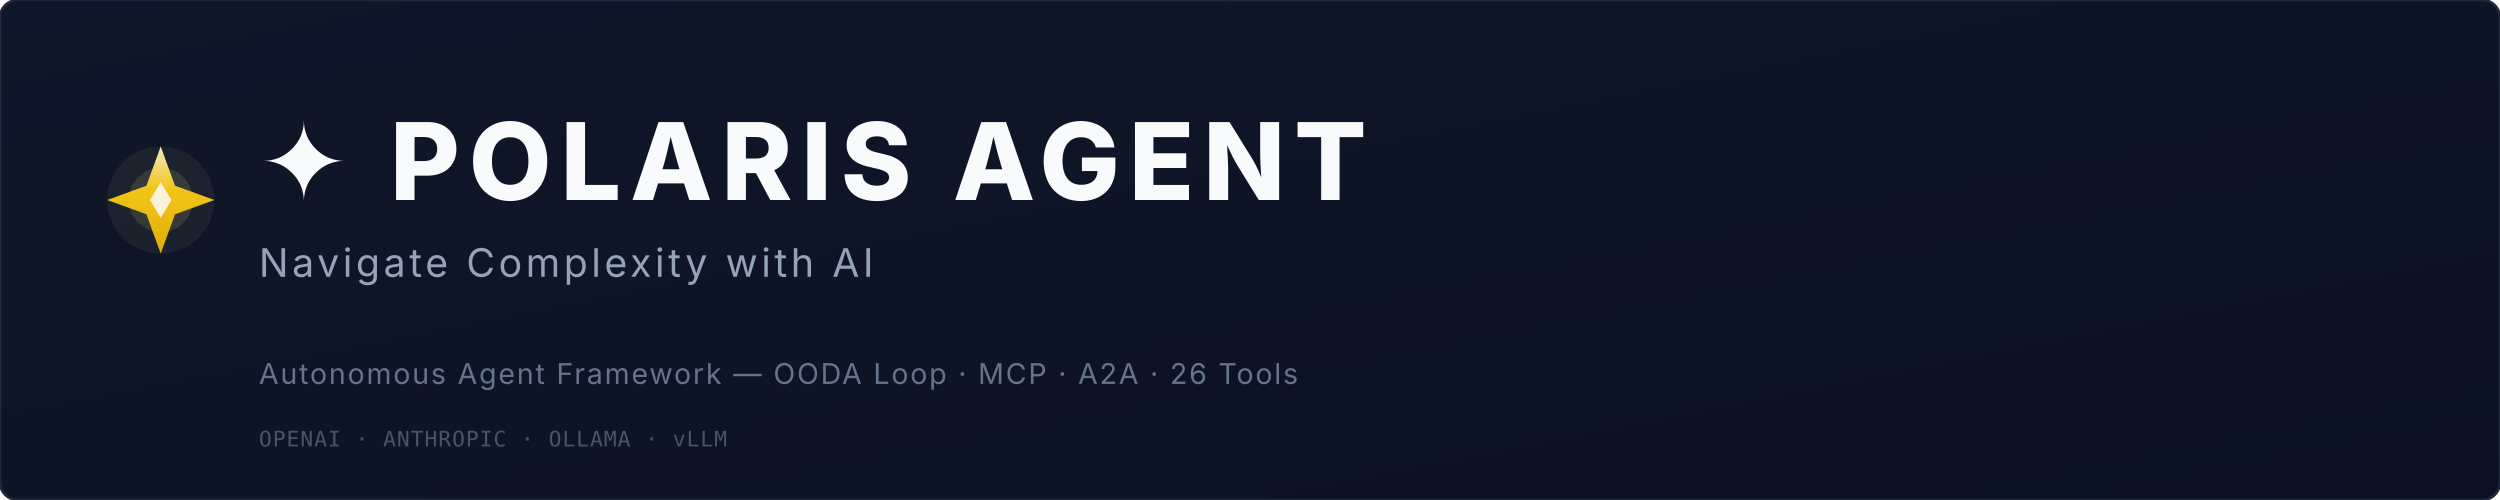
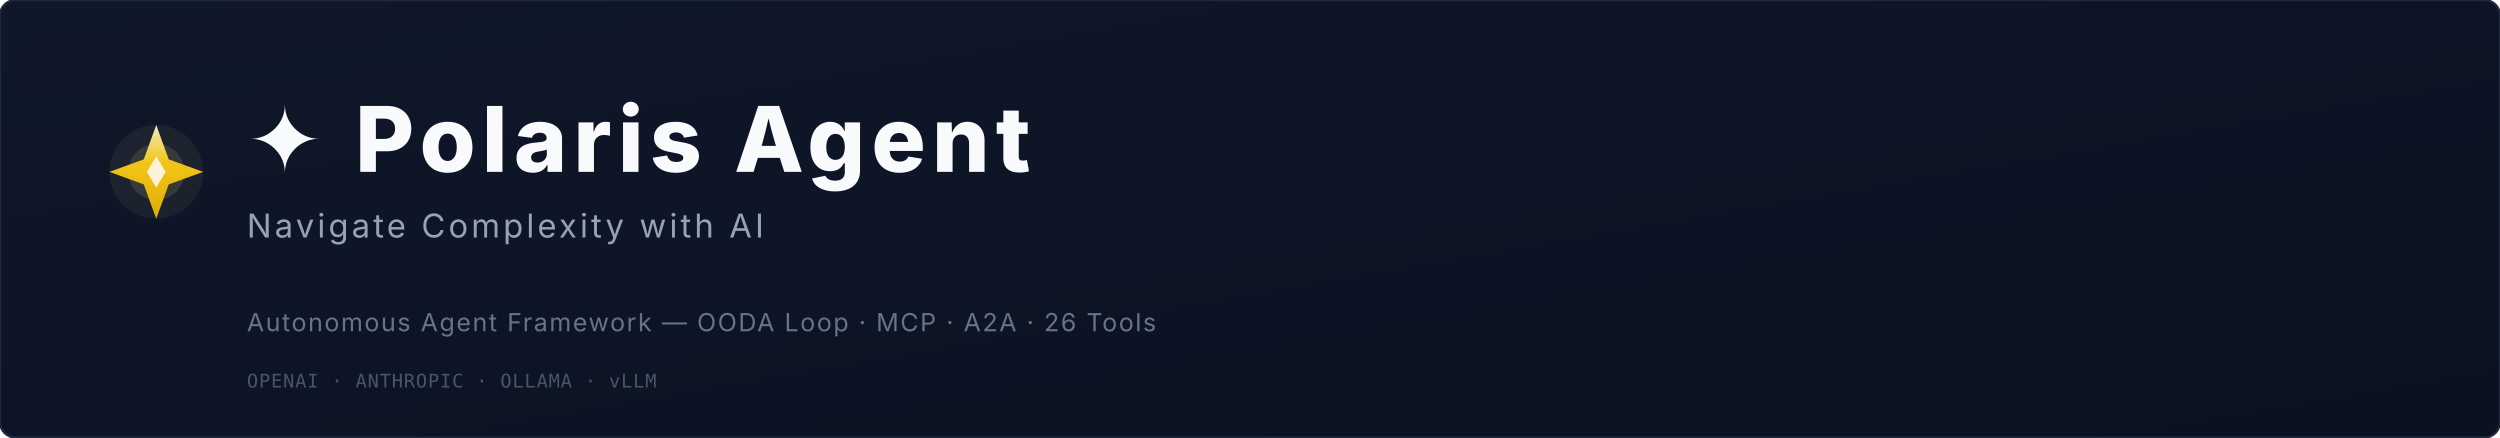
- <svg xmlns="http://www.w3.org/2000/svg" viewBox="0 0 1400 280" fill="none">
+ <svg xmlns="http://www.w3.org/2000/svg" viewBox="0 0 1600 280" fill="none">
  <defs>
    <linearGradient id="bg" x1="0" y1="0" x2="1" y2="1">
      <stop offset="0%" stop-color="#0F172A" />
      <stop offset="100%" stop-color="#0B1120" />
    </linearGradient>
    <linearGradient id="star" x1="0" y1="0" x2="0" y2="1">
      <stop offset="0%" stop-color="#FEF3C7" />
      <stop offset="40%" stop-color="#FACC15" />
      <stop offset="100%" stop-color="#EAB308" />
    </linearGradient>
    <linearGradient id="accent" x1="0" y1="0" x2="1" y2="0">
      <stop offset="0%" stop-color="#6366F1" stop-opacity="0" />
      <stop offset="15%" stop-color="#6366F1" stop-opacity="0.8" />
      <stop offset="85%" stop-color="#6366F1" stop-opacity="0.8" />
      <stop offset="100%" stop-color="#6366F1" stop-opacity="0" />
    </linearGradient>
  </defs>
-   <rect x="0" y="0" width="1400" height="280" rx="10" fill="url(#bg)" />
-   <rect x="0" y="0" width="1400" height="280" rx="10" stroke="#1E293B" stroke-width="1.5" />
-   <g transform="translate(90, 112)">
+   <rect x="0" y="0" width="1600" height="280" rx="10" fill="url(#bg)" />
+   <rect x="0" y="0" width="1600" height="280" rx="10" stroke="#1E293B" stroke-width="1.5" />
+   <g transform="translate(100, 110)">
    <circle cx="0" cy="0" r="30" fill="#FDE68A" opacity="0.06" />
    <circle cx="0" cy="0" r="18" fill="#FDE68A" opacity="0.12" />
    <polygon points="0,-30 8,-8 30,0 8,8 0,30 -8,8 -30,0 -8,-8" fill="url(#star)" opacity="0.95" />
    <polygon points="0,-10 6,0 0,10 -6,0" fill="#FFF7ED" opacity="0.9" />
  </g>
-   <text x="145" y="112" font-family="system-ui, -apple-system, sans-serif" font-size="60" font-weight="800" fill="#F8FAFC" letter-spacing="5">✦ POLARIS AGENT</text>
-   <text x="145" y="155" font-family="system-ui, -apple-system, sans-serif" font-size="22" fill="#94A3B8" letter-spacing="2">Navigate Complexity with AI</text>
-   <line x1="145" y1="178" x2="1280" y2="178" stroke="url(#accent)" stroke-width="1.5" />
-   <text x="145" y="215" font-family="system-ui, -apple-system, sans-serif" font-size="16" fill="#64748B" letter-spacing="1">Autonomous Agent Framework — OODA Loop · MCP · A2A · 26 Tools</text>
-   <text x="145" y="250" font-family="monospace" font-size="12" fill="#475569" letter-spacing="0.5">OPENAI · ANTHROPIC · OLLAMA · vLLM</text>
+   <text x="158" y="110" font-family="system-ui, -apple-system, sans-serif" font-size="58" font-weight="800" fill="#F8FAFC" letter-spacing="4">✦ Polaris Agent</text>
+   <text x="158" y="152" font-family="system-ui, -apple-system, sans-serif" font-size="21" fill="#94A3B8" letter-spacing="2">Navigate Complexity with AI</text>
+   <line x1="158" y1="175" x2="1470" y2="175" stroke="url(#accent)" stroke-width="1.5" />
+   <text x="158" y="212" font-family="system-ui, -apple-system, sans-serif" font-size="16" fill="#64748B" letter-spacing="1">Autonomous Agent Framework — OODA Loop · MCP · A2A · 26 Tools</text>
+   <text x="158" y="248" font-family="monospace" font-size="12" fill="#475569" letter-spacing="0.5">OPENAI · ANTHROPIC · OLLAMA · vLLM</text>
</svg>
